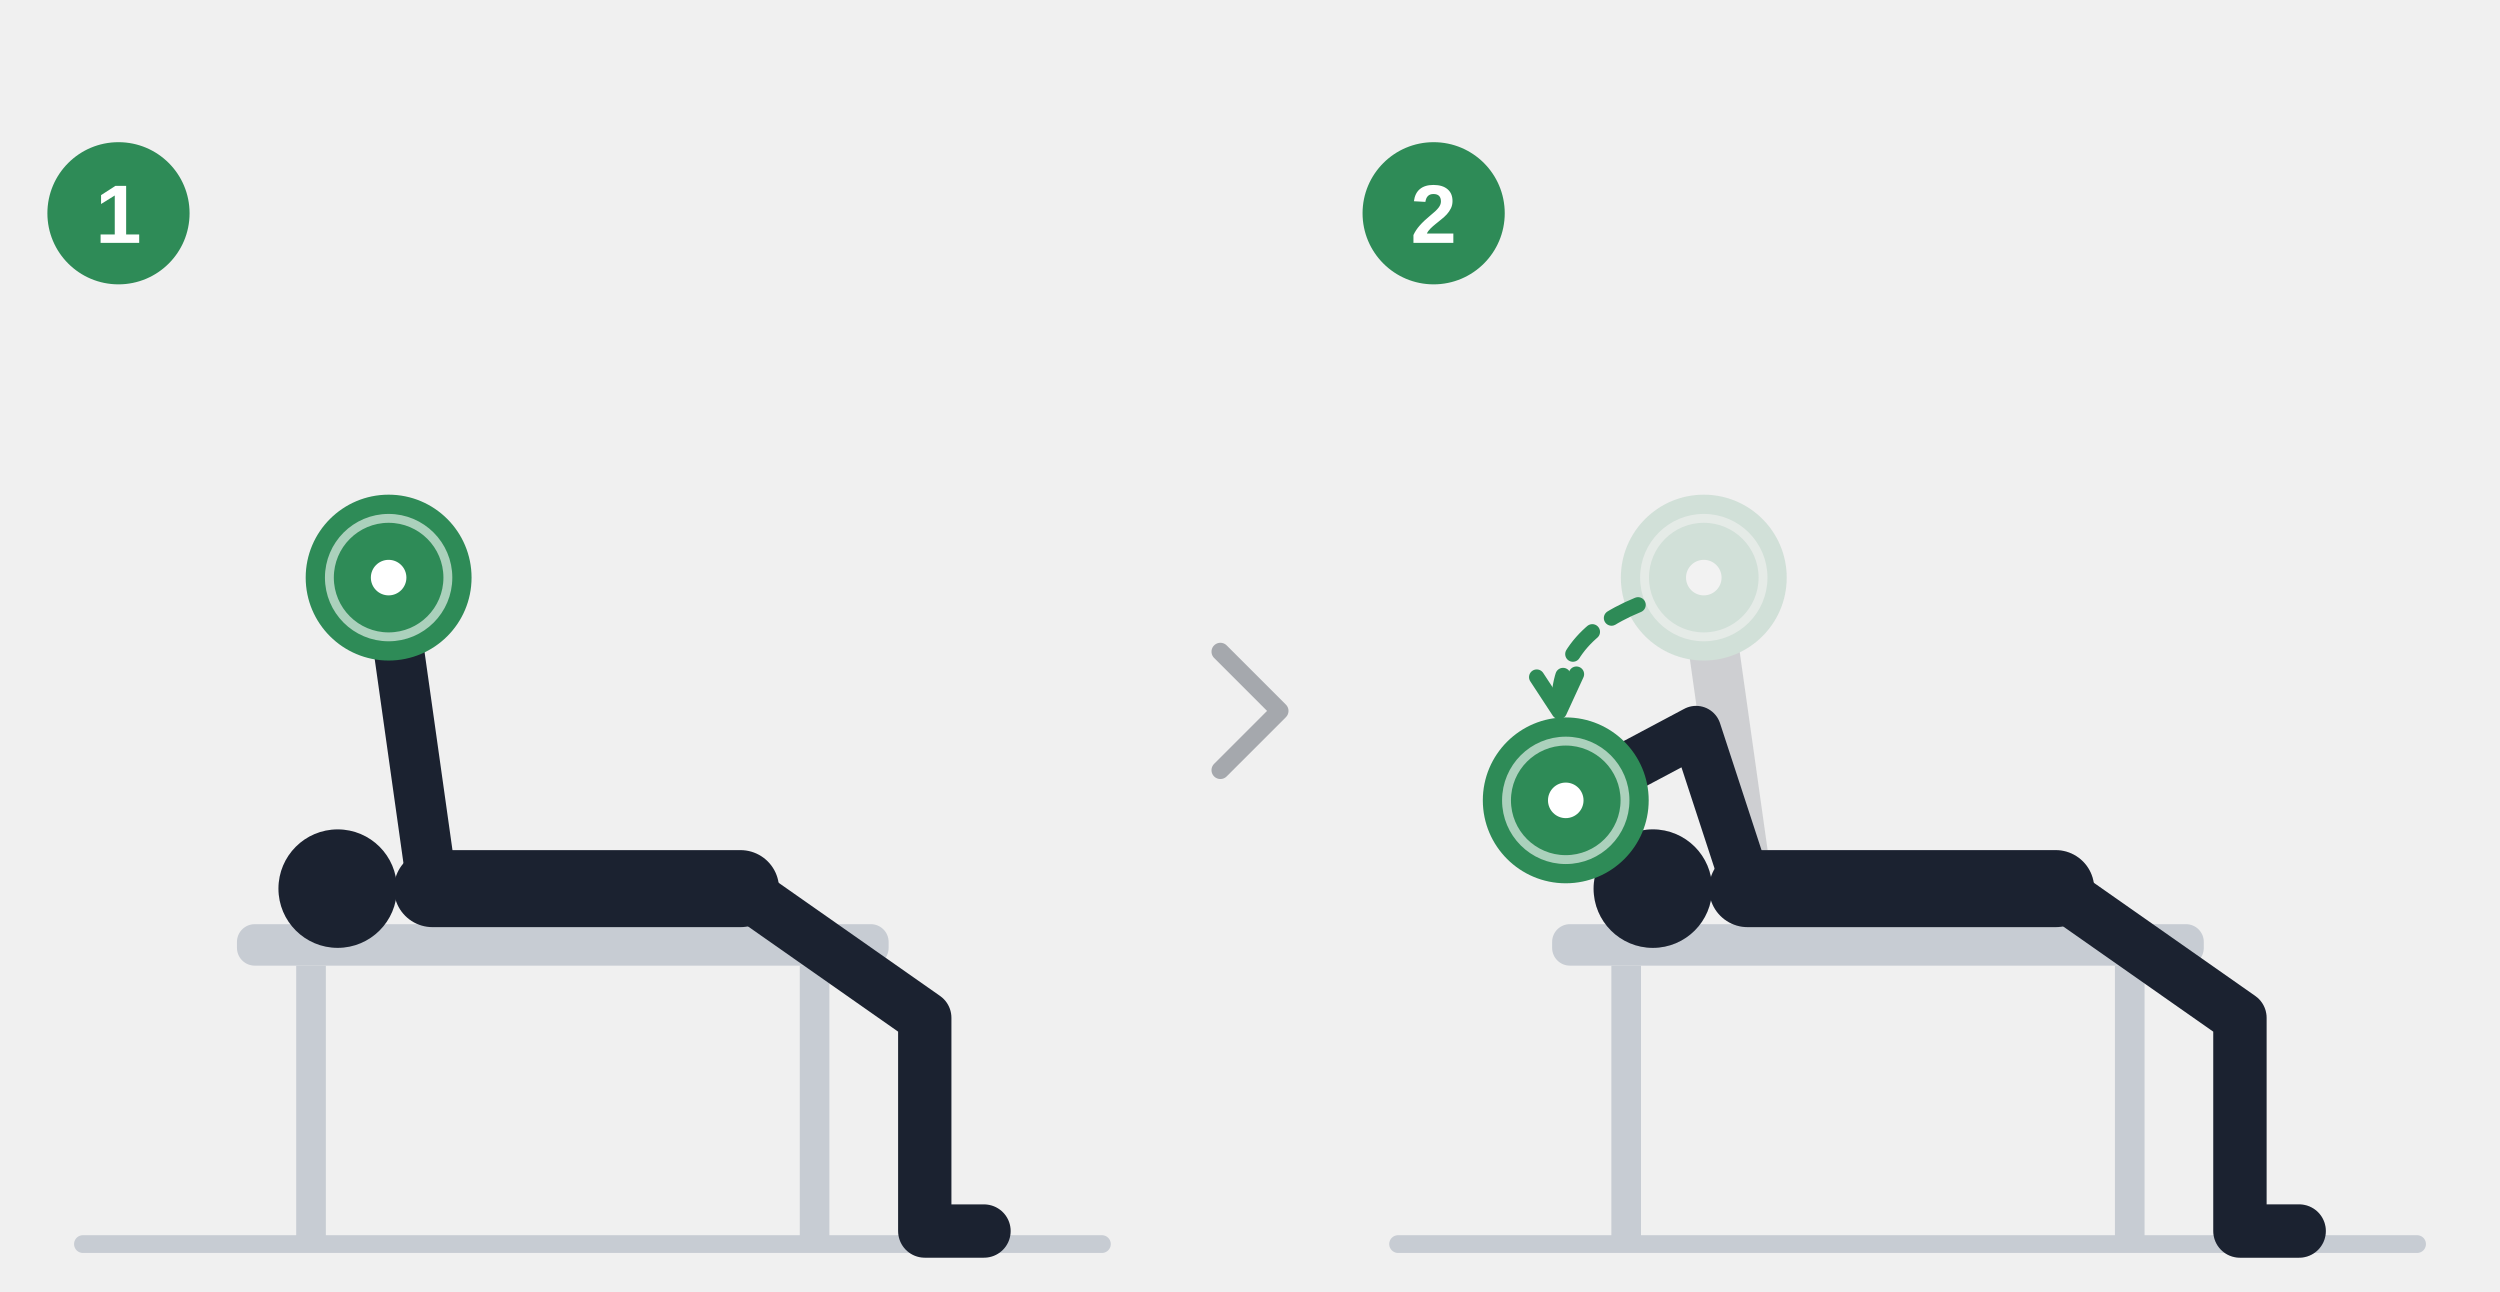
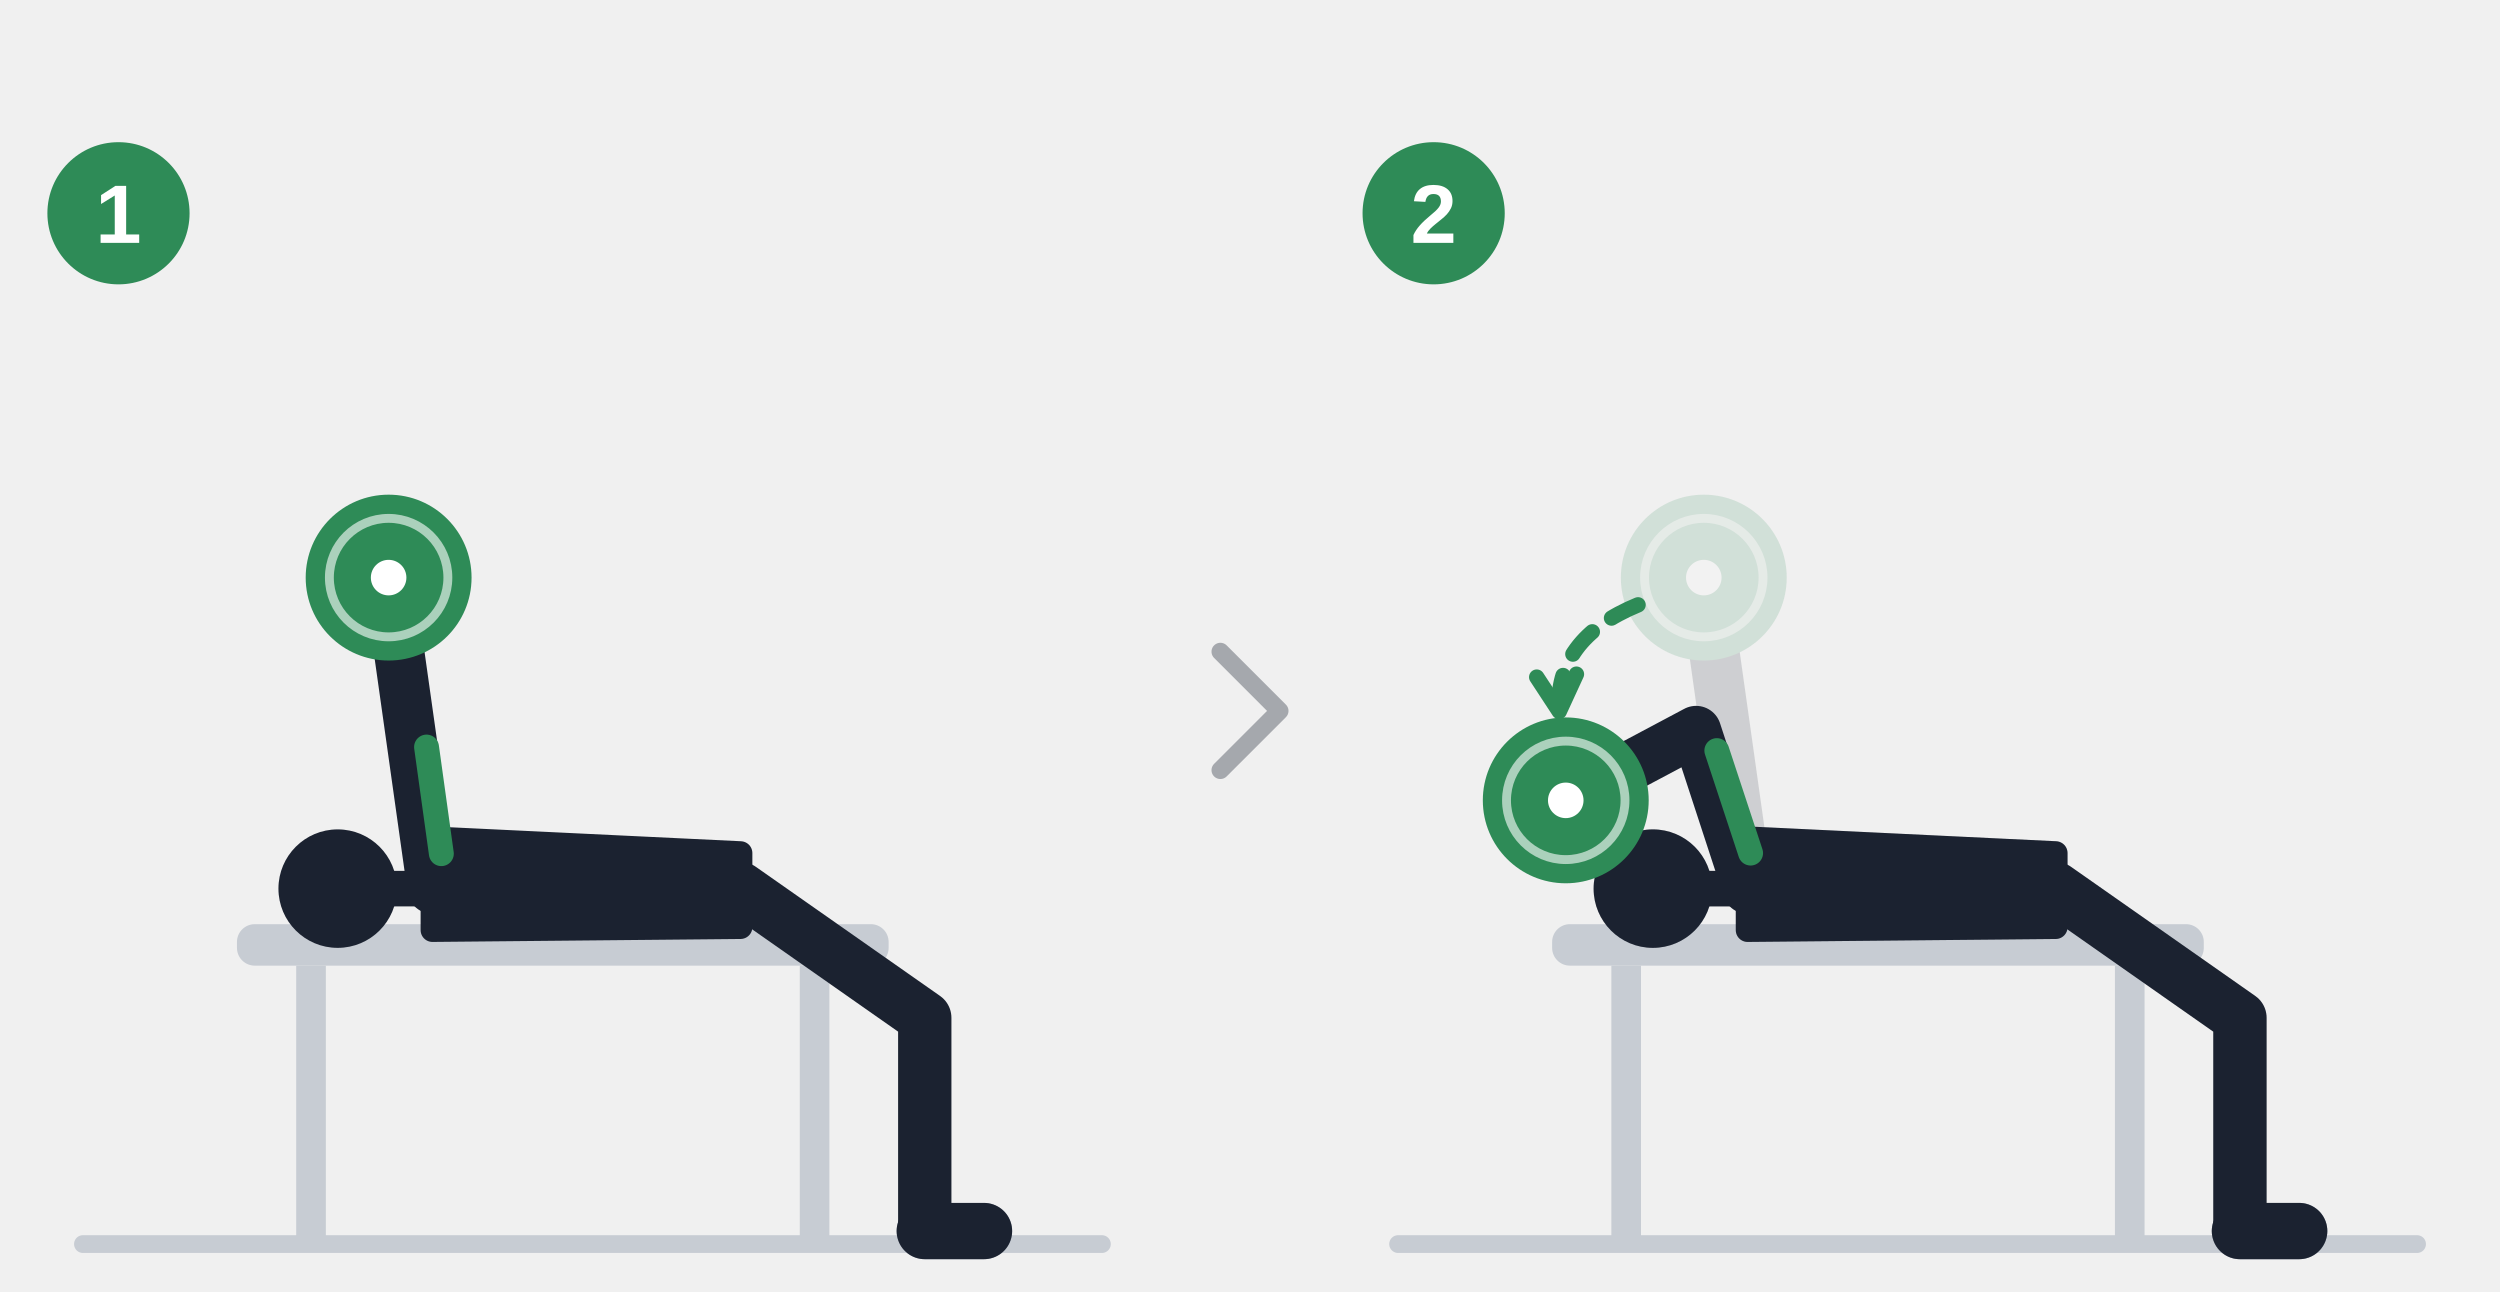
<svg xmlns="http://www.w3.org/2000/svg" viewBox="0 -18 422 218" role="img">
  <g>
    <rect x="40" y="138" width="110" height="7" rx="3" fill="#C7CCD3" />
    <rect x="50" y="145" width="5" height="47" fill="#C7CCD3" />
    <rect x="135" y="145" width="5" height="47" fill="#C7CCD3" />
    <line x1="14" y1="192" x2="186" y2="192" stroke="#C7CCD3" stroke-width="3" stroke-linecap="round" />
-     <polyline points="125.0,132.0 156.1,153.8 156.1,189.8 166.1,189.8" fill="none" stroke="#9AA2AF" stroke-width="8" stroke-linecap="round" stroke-linejoin="round" />
+     <polyline points="125.0,132.0 156.1,153.8 156.1,189.8" fill="none" stroke="#9AA2AF" stroke-width="8" stroke-linecap="round" stroke-linejoin="round" />
+     <line x1="156.1" y1="189.8" x2="166.1" y2="189.8" stroke="#9AA2AF" stroke-width="9.5" stroke-linecap="round" />
    <polyline points="73.0,132.0 69.1,104.3 65.6,79.5" fill="none" stroke="#9AA2AF" stroke-width="7.5" stroke-linecap="round" stroke-linejoin="round" />
-     <line x1="125.0" y1="132.0" x2="73.0" y2="132.0" stroke="#1B2230" stroke-width="13" stroke-linecap="round" />
+     <circle cx="65.6" cy="79.5" r="4.6" fill="#9AA2AF" />
+     <polygon points="125.0,126.0 73.0,123.5 73.0,139.0 125.0,138.5" fill="#1B2230" stroke="#1B2230" stroke-width="4" stroke-linejoin="round" />
+     <line x1="73.0" y1="132.0" x2="64.2" y2="132.0" stroke="#1B2230" stroke-width="6" stroke-linecap="round" />
    <circle cx="57.0" cy="132.0" r="10" fill="#1B2230" />
-     <polyline points="125.0,132.0 156.1,153.8 156.1,189.8 166.1,189.8" fill="none" stroke="#1B2230" stroke-width="9" stroke-linecap="round" stroke-linejoin="round" />
+     <polyline points="125.0,132.0 156.1,153.8 156.1,189.8" fill="none" stroke="#1B2230" stroke-width="9" stroke-linecap="round" stroke-linejoin="round" />
+     <line x1="156.1" y1="189.8" x2="166.1" y2="189.8" stroke="#1B2230" stroke-width="9.5" stroke-linecap="round" />
    <polyline points="73.0,132.0 69.1,104.3 65.6,79.5" fill="none" stroke="#1B2230" stroke-width="8.5" stroke-linecap="round" stroke-linejoin="round" />
+     <circle cx="65.6" cy="79.5" r="4.6" fill="#1B2230" />
+     <line x1="74.5" y1="126.1" x2="72.0" y2="108.1" stroke="#2E8B57" stroke-width="4.2" stroke-linecap="round" />
    <circle cx="65.6" cy="79.5" r="14" fill="#2E8B57" />
    <circle cx="65.6" cy="79.5" r="10" fill="none" stroke="#fff" stroke-width="1.5" opacity=".6" />
    <circle cx="65.6" cy="79.5" r="3" fill="#fff" />
    <circle cx="20" cy="18" r="12" fill="#2E8B57" />
    <text x="20" y="23" text-anchor="middle" font-family="Arial,sans-serif" font-weight="700" font-size="14" fill="#fff">1</text>
  </g>
  <path d="M206,92 L216,102 L206,112" fill="none" stroke="#1B2230" stroke-width="3" stroke-linecap="round" stroke-linejoin="round" opacity=".35" />
  <g transform="translate(222 0)">
    <rect x="40" y="138" width="110" height="7" rx="3" fill="#C7CCD3" />
    <rect x="50" y="145" width="5" height="47" fill="#C7CCD3" />
    <rect x="135" y="145" width="5" height="47" fill="#C7CCD3" />
    <line x1="14" y1="192" x2="186" y2="192" stroke="#C7CCD3" stroke-width="3" stroke-linecap="round" />
    <g opacity=".16">
-       <polyline points="125.0,132.0 156.1,153.8 156.1,189.8 166.1,189.8" fill="none" stroke="#9AA2AF" stroke-width="8" stroke-linecap="round" stroke-linejoin="round" />
+       <polyline points="125.0,132.0 156.1,153.8 156.1,189.8" fill="none" stroke="#9AA2AF" stroke-width="8" stroke-linecap="round" stroke-linejoin="round" />
+       <line x1="156.1" y1="189.8" x2="166.1" y2="189.8" stroke="#9AA2AF" stroke-width="9.5" stroke-linecap="round" />
      <polyline points="73.0,132.0 69.1,104.3 65.6,79.5" fill="none" stroke="#9AA2AF" stroke-width="7.5" stroke-linecap="round" stroke-linejoin="round" />
-       <line x1="125.0" y1="132.0" x2="73.0" y2="132.0" stroke="#1B2230" stroke-width="13" stroke-linecap="round" />
+       <circle cx="65.6" cy="79.5" r="4.6" fill="#9AA2AF" />
+       <polygon points="125.0,126.0 73.0,123.5 73.0,139.0 125.0,138.5" fill="#1B2230" stroke="#1B2230" stroke-width="4" stroke-linejoin="round" />
+       <line x1="73.0" y1="132.0" x2="64.2" y2="132.0" stroke="#1B2230" stroke-width="6" stroke-linecap="round" />
      <circle cx="57.0" cy="132.0" r="10" fill="#1B2230" />
-       <polyline points="125.0,132.0 156.1,153.8 156.1,189.8 166.1,189.8" fill="none" stroke="#1B2230" stroke-width="9" stroke-linecap="round" stroke-linejoin="round" />
+       <polyline points="125.0,132.0 156.1,153.8 156.1,189.8" fill="none" stroke="#1B2230" stroke-width="9" stroke-linecap="round" stroke-linejoin="round" />
+       <line x1="156.1" y1="189.8" x2="166.1" y2="189.8" stroke="#1B2230" stroke-width="9.5" stroke-linecap="round" />
      <polyline points="73.0,132.0 69.1,104.3 65.6,79.5" fill="none" stroke="#1B2230" stroke-width="8.5" stroke-linecap="round" stroke-linejoin="round" />
+       <circle cx="65.6" cy="79.5" r="4.6" fill="#1B2230" />
      <circle cx="65.6" cy="79.5" r="14" fill="#2E8B57" />
      <circle cx="65.6" cy="79.5" r="10" fill="none" stroke="#fff" stroke-width="1.5" opacity=".6" />
      <circle cx="65.6" cy="79.5" r="3" fill="#fff" />
    </g>
-     <polyline points="125.0,132.0 156.1,153.8 156.1,189.8 166.1,189.8" fill="none" stroke="#9AA2AF" stroke-width="8" stroke-linecap="round" stroke-linejoin="round" />
+     <polyline points="125.0,132.0 156.1,153.8 156.1,189.8" fill="none" stroke="#9AA2AF" stroke-width="8" stroke-linecap="round" stroke-linejoin="round" />
+     <line x1="156.1" y1="189.8" x2="166.1" y2="189.8" stroke="#9AA2AF" stroke-width="9.5" stroke-linecap="round" />
    <polyline points="73.0,132.0 64.3,105.4 42.3,117.1" fill="none" stroke="#9AA2AF" stroke-width="7.5" stroke-linecap="round" stroke-linejoin="round" />
-     <line x1="125.0" y1="132.0" x2="73.0" y2="132.0" stroke="#1B2230" stroke-width="13" stroke-linecap="round" />
+     <circle cx="42.3" cy="117.1" r="4.6" fill="#9AA2AF" />
+     <polygon points="125.0,126.0 73.0,123.5 73.0,139.0 125.0,138.5" fill="#1B2230" stroke="#1B2230" stroke-width="4" stroke-linejoin="round" />
+     <line x1="73.0" y1="132.0" x2="64.2" y2="132.0" stroke="#1B2230" stroke-width="6" stroke-linecap="round" />
    <circle cx="57.0" cy="132.0" r="10" fill="#1B2230" />
-     <polyline points="125.0,132.0 156.1,153.8 156.1,189.8 166.1,189.8" fill="none" stroke="#1B2230" stroke-width="9" stroke-linecap="round" stroke-linejoin="round" />
+     <polyline points="125.0,132.0 156.1,153.8 156.1,189.8" fill="none" stroke="#1B2230" stroke-width="9" stroke-linecap="round" stroke-linejoin="round" />
+     <line x1="156.1" y1="189.8" x2="166.1" y2="189.8" stroke="#1B2230" stroke-width="9.5" stroke-linecap="round" />
    <polyline points="73.0,132.0 64.3,105.4 42.3,117.1" fill="none" stroke="#1B2230" stroke-width="8.5" stroke-linecap="round" stroke-linejoin="round" />
+     <circle cx="42.3" cy="117.1" r="4.6" fill="#1B2230" />
+     <line x1="73.5" y1="126.0" x2="67.8" y2="108.7" stroke="#2E8B57" stroke-width="4.2" stroke-linecap="round" />
    <circle cx="42.3" cy="117.1" r="14" fill="#2E8B57" />
    <circle cx="42.3" cy="117.1" r="10" fill="none" stroke="#fff" stroke-width="1.5" opacity=".6" />
    <circle cx="42.3" cy="117.1" r="3" fill="#fff" />
    <path d="M54.5,84.1 Q40.4,89.9 41.2,102.1" fill="none" stroke="#2E8B57" stroke-width="2.6" stroke-dasharray="5 4" stroke-linecap="round" />
    <path d="M37.4,96.3 L41.2,102.1 L44.1,95.8" fill="none" stroke="#2E8B57" stroke-width="2.6" stroke-linecap="round" stroke-linejoin="round" />
    <circle cx="20" cy="18" r="12" fill="#2E8B57" />
    <text x="20" y="23" text-anchor="middle" font-family="Arial,sans-serif" font-weight="700" font-size="14" fill="#fff">2</text>
  </g>
</svg>
